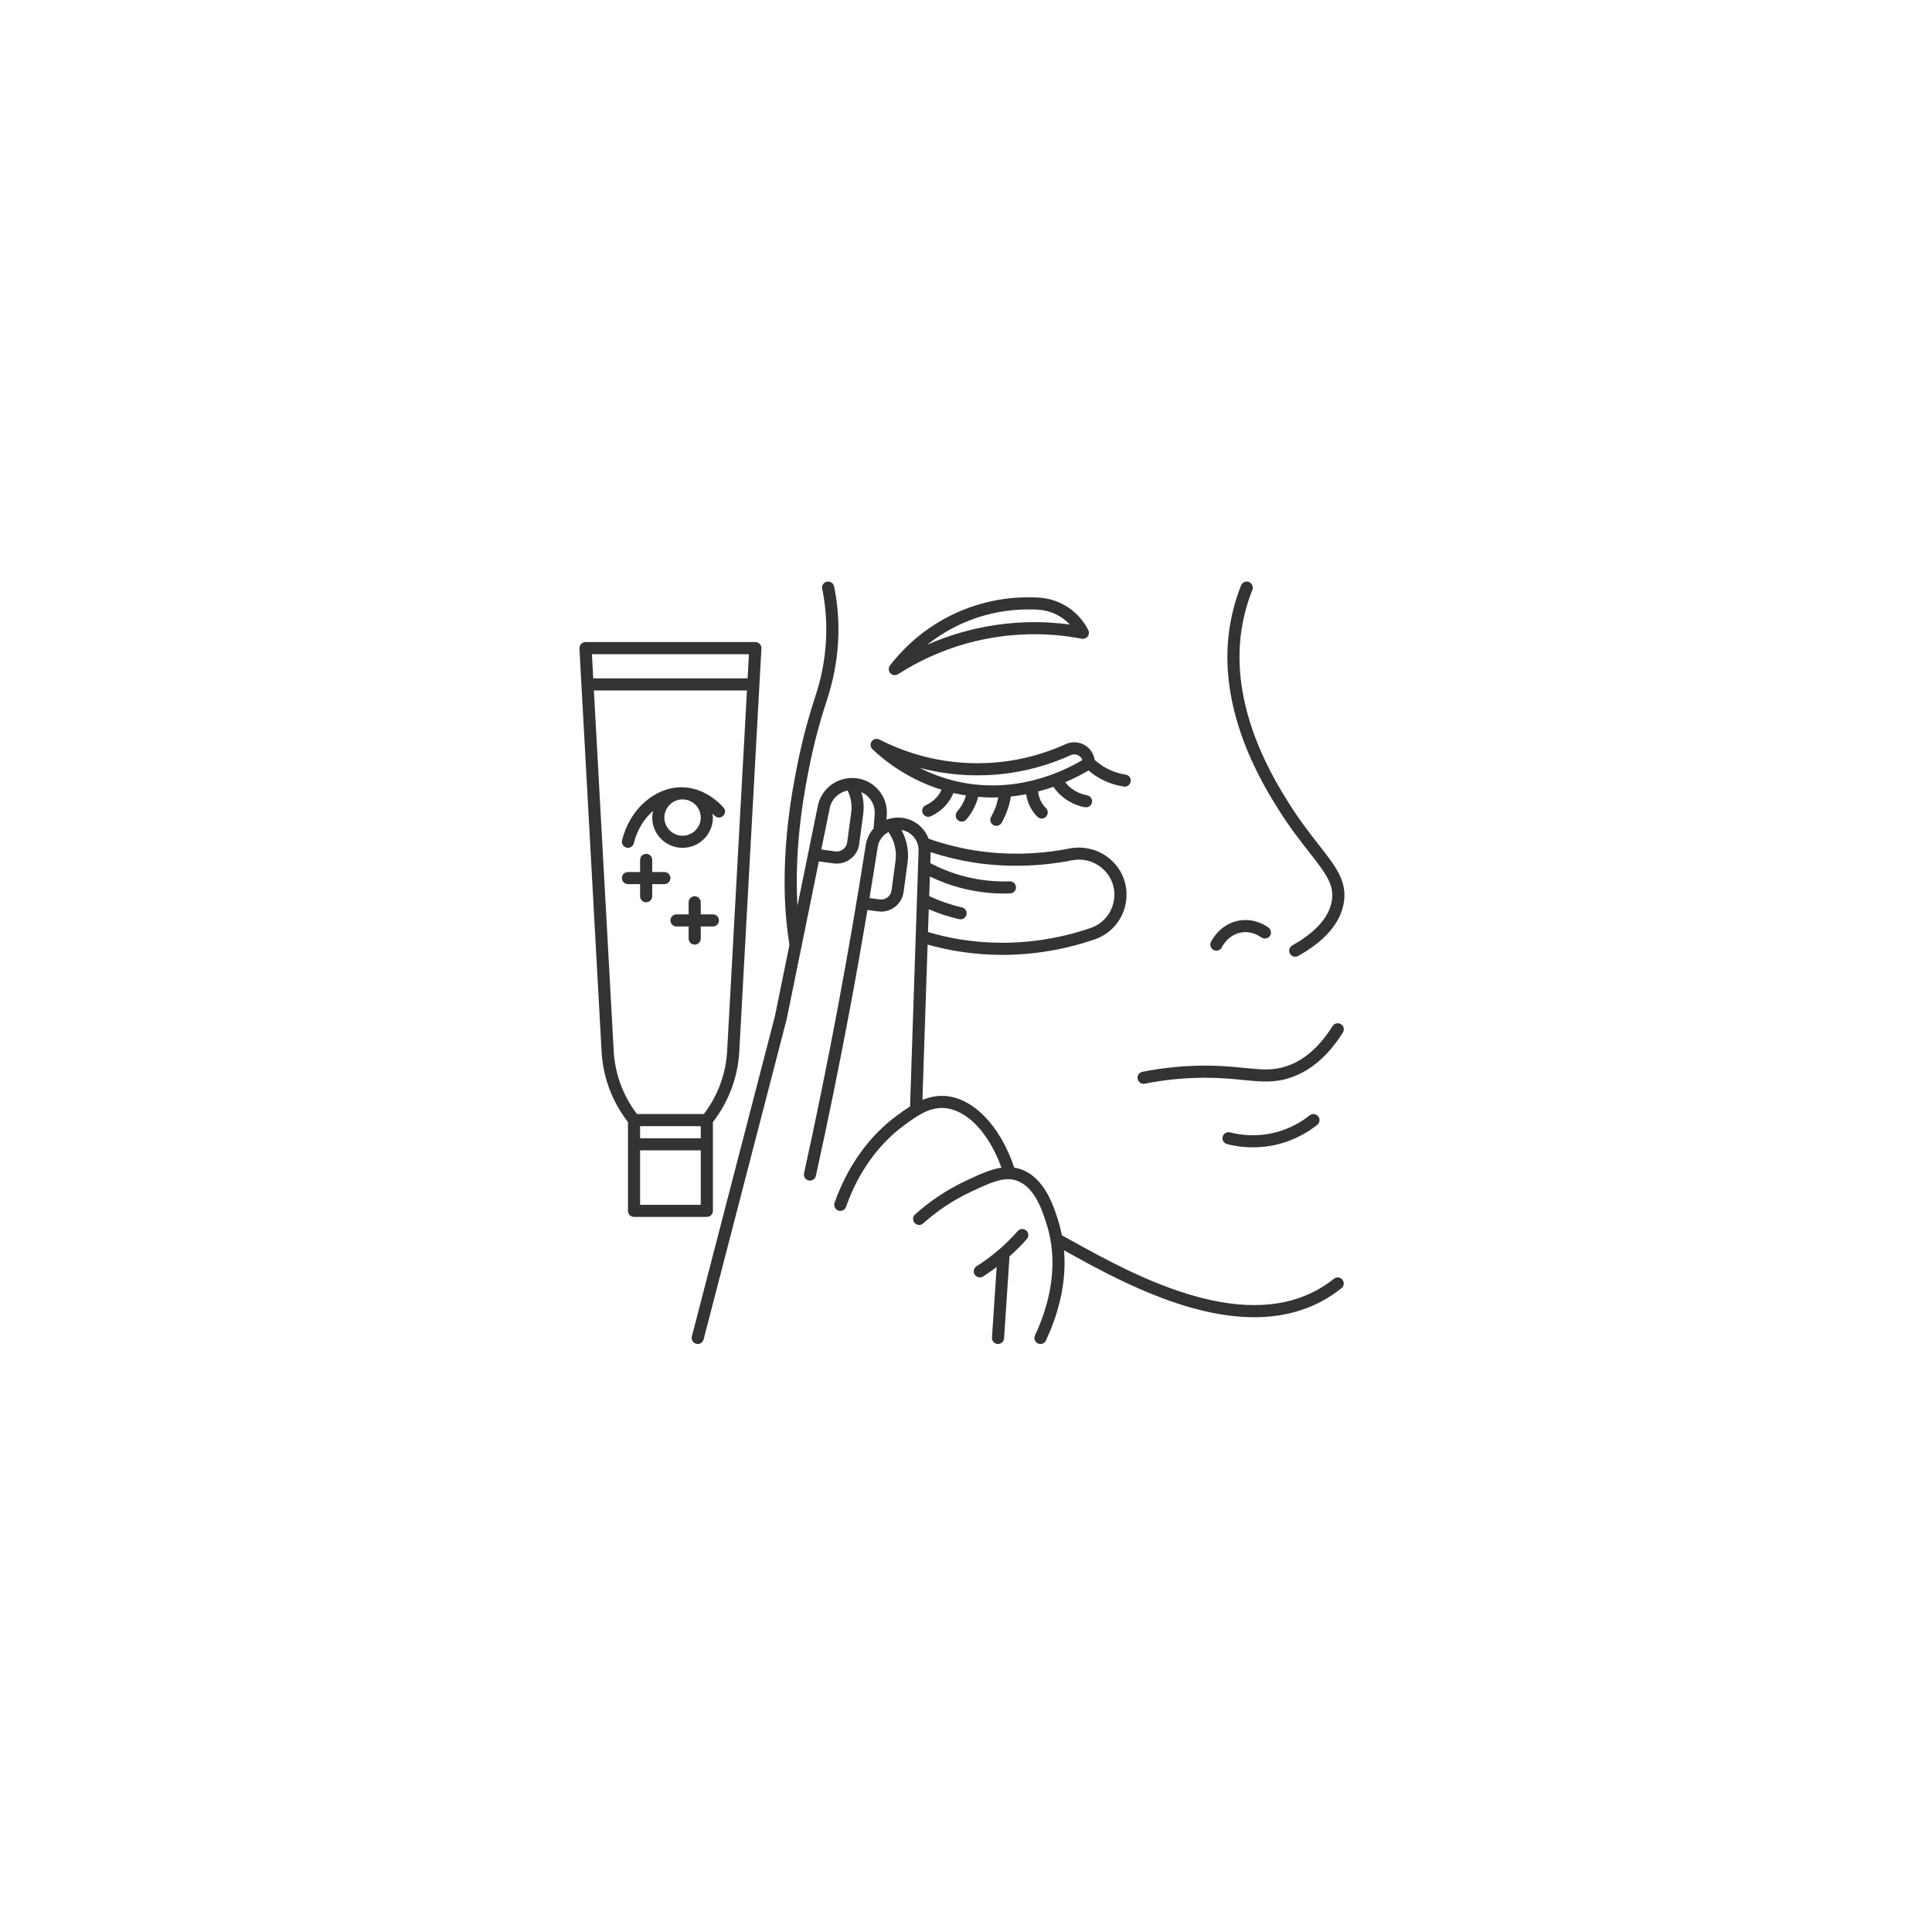
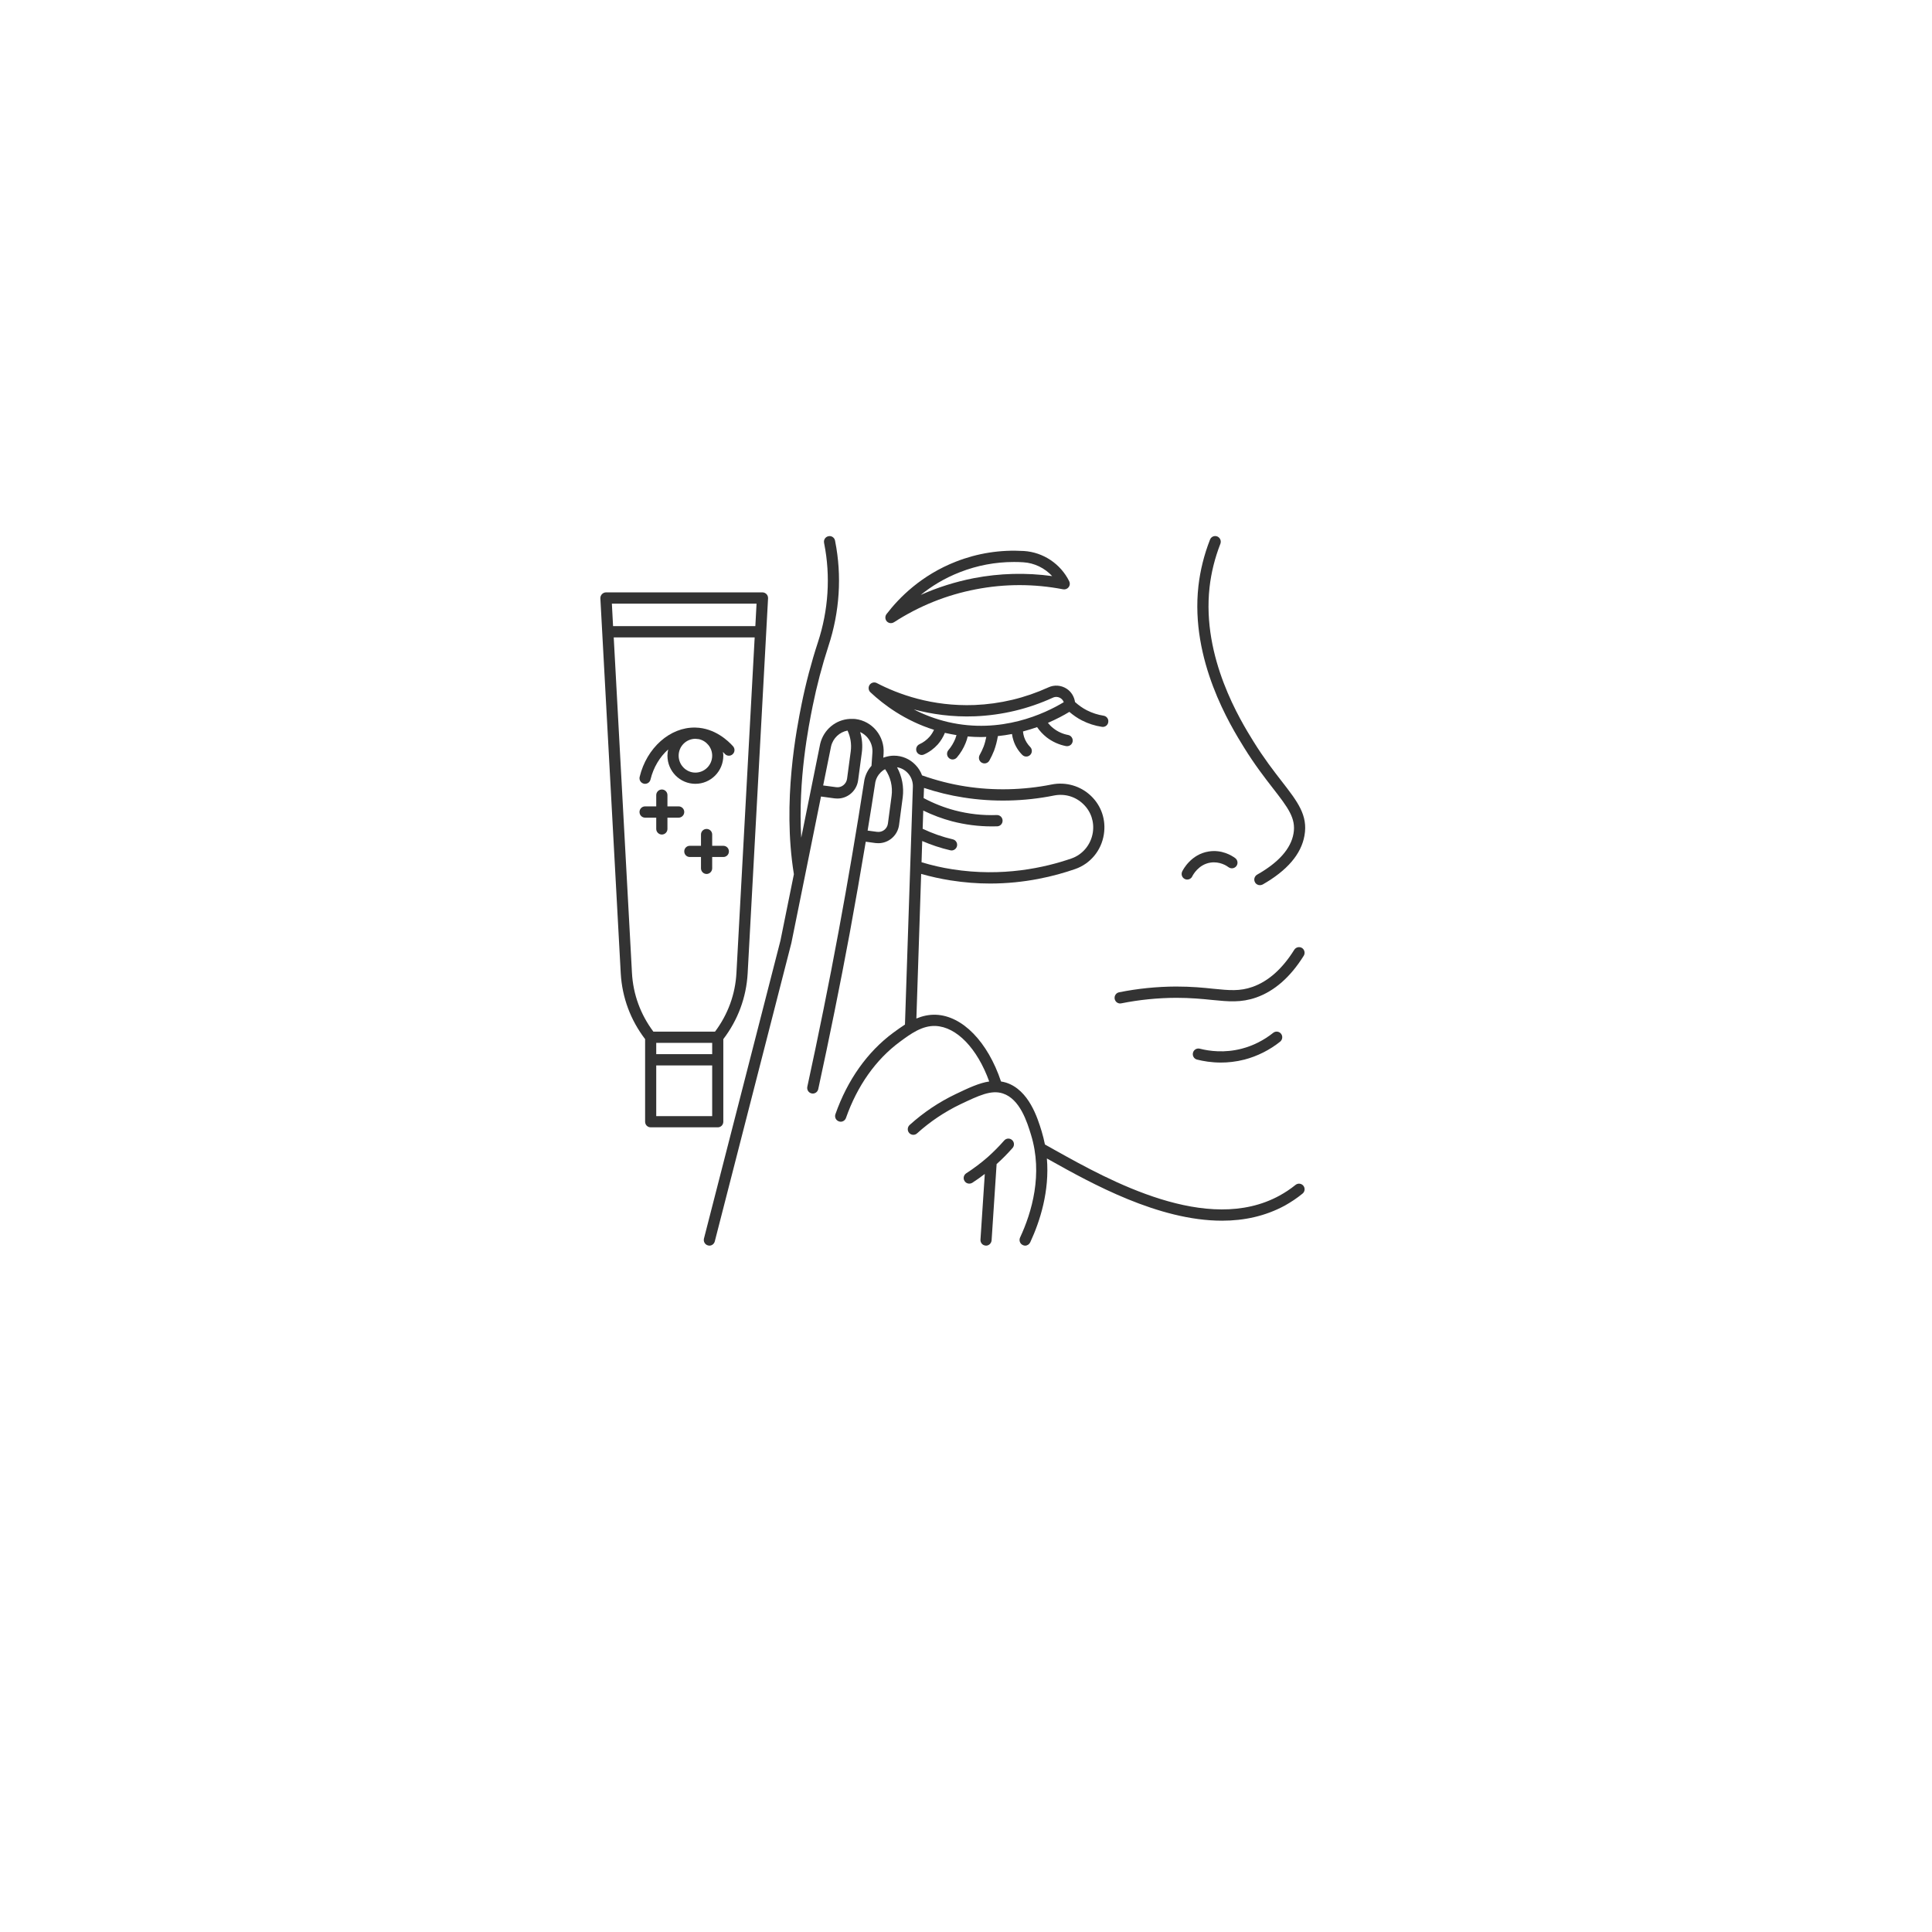
- <svg xmlns="http://www.w3.org/2000/svg" width="250" zoomAndPan="magnify" viewBox="0 0 187.5 187.5" height="250" preserveAspectRatio="xMidYMid meet" version="1.0">
+ <svg xmlns="http://www.w3.org/2000/svg" width="125" zoomAndPan="magnify" viewBox="0 0 94.08 101.04" height="125" preserveAspectRatio="xMidYMid meet" version="1.0">
  <defs>
-     <clipPath id="7f8d1658d6">
-       <path d="M 119 56.383 L 130.902 56.383 L 130.902 93 L 119 93 Z M 119 56.383 " clip-rule="nonzero" />
+     <clipPath id="704da6be26">
+       <path d="M 59 28.004 L 64.988 28.004 L 64.988 47 L 59 47 Z M 59 28.004 " clip-rule="nonzero" />
    </clipPath>
-     <clipPath id="7ebfea3528">
-       <path d="M 56.102 62 L 74 62 L 74 119 L 56.102 119 Z M 56.102 62 " clip-rule="nonzero" />
+     <clipPath id="764b59c1e2">
+       <path d="M 27.852 30 L 37 30 L 37 59 L 27.852 59 Z M 27.852 30 " clip-rule="nonzero" />
    </clipPath>
-     <clipPath id="552adc3c00">
-       <path d="M 67 56.383 L 130.902 56.383 L 130.902 130.434 L 67 130.434 Z M 67 56.383 " clip-rule="nonzero" />
+     <clipPath id="f017c3c1f4">
+       <path d="M 33 28.004 L 64.988 28.004 L 64.988 65.145 L 33 65.145 Z M 33 28.004 " clip-rule="nonzero" />
    </clipPath>
-     <clipPath id="d7561d413d">
-       <path d="M 110 99 L 130.902 99 L 130.902 106 L 110 106 Z M 110 99 " clip-rule="nonzero" />
+     <clipPath id="aa9354b7f3">
+       <path d="M 54 49 L 64.988 49 L 64.988 53 L 54 53 Z M 54 49 " clip-rule="nonzero" />
    </clipPath>
-     <clipPath id="acb9a87683">
-       <path d="M 94 119 L 100 119 L 100 130.434 L 94 130.434 Z M 94 119 " clip-rule="nonzero" />
+     <clipPath id="b7076ea664">
+       <path d="M 46 59 L 50 59 L 50 65.145 L 46 65.145 Z M 46 59 " clip-rule="nonzero" />
+     </clipPath>
+     <clipPath id="5a268526df">
+       <path d="M 42 28.004 L 53 28.004 L 53 33 L 42 33 Z M 42 28.004 " clip-rule="nonzero" />
    </clipPath>
  </defs>
-   <g clip-path="url(#7f8d1658d6)">
-     <path fill="#333333" d="M 127.078 82.734 C 128.656 84.754 129.527 85.863 129.246 87.465 C 128.969 89.035 127.68 90.48 125.414 91.75 C 125.133 91.91 125.031 92.27 125.191 92.551 C 125.301 92.742 125.5 92.852 125.703 92.852 C 125.805 92.852 125.902 92.824 125.992 92.773 C 128.578 91.324 130.062 89.605 130.406 87.668 C 130.777 85.555 129.676 84.145 128.004 82.012 C 127.164 80.938 126.113 79.598 125.027 77.859 C 123.68 75.699 119.574 69.137 120.402 61.793 C 120.574 60.25 120.957 58.723 121.543 57.242 C 121.66 56.941 121.512 56.602 121.211 56.48 C 120.91 56.363 120.566 56.512 120.445 56.812 C 119.824 58.387 119.418 60.02 119.234 61.66 C 118.359 69.41 122.625 76.238 124.027 78.48 C 125.148 80.273 126.219 81.637 127.078 82.734 Z M 127.078 82.734 " fill-opacity="1" fill-rule="nonzero" />
+   <g clip-path="url(#704da6be26)">
+     <path fill="#333333" d="M 63.09 41.223 C 63.875 42.234 64.309 42.793 64.168 43.594 C 64.031 44.383 63.391 45.105 62.266 45.742 C 62.125 45.824 62.074 46.004 62.156 46.145 C 62.207 46.242 62.309 46.293 62.41 46.293 C 62.457 46.293 62.508 46.281 62.555 46.258 C 63.836 45.527 64.574 44.668 64.742 43.695 C 64.93 42.637 64.383 41.93 63.551 40.859 C 63.133 40.32 62.613 39.648 62.074 38.777 C 61.402 37.695 59.367 34.402 59.777 30.719 C 59.863 29.945 60.055 29.18 60.344 28.438 C 60.402 28.285 60.328 28.117 60.18 28.055 C 60.027 27.996 59.859 28.07 59.801 28.223 C 59.492 29.012 59.289 29.828 59.195 30.652 C 58.762 34.539 60.883 37.965 61.578 39.09 C 62.133 39.988 62.664 40.672 63.09 41.223 Z M 63.09 41.223 " fill-opacity="1" fill-rule="nonzero" />
  </g>
-   <path fill="#333333" d="M 117.793 92.203 C 117.875 92.242 117.965 92.262 118.051 92.262 C 118.27 92.262 118.477 92.141 118.578 91.934 C 118.641 91.809 119.223 90.691 120.496 90.492 C 121.461 90.344 122.207 90.824 122.41 90.973 C 122.676 91.164 123.043 91.109 123.234 90.848 C 123.426 90.586 123.371 90.219 123.109 90.027 C 122.727 89.746 121.688 89.117 120.312 89.332 C 118.453 89.621 117.609 91.234 117.523 91.414 C 117.379 91.707 117.5 92.059 117.793 92.203 Z M 117.793 92.203 " fill-opacity="1" fill-rule="nonzero" />
-   <path fill="#333333" d="M 60.805 82.262 C 60.852 82.273 60.898 82.281 60.945 82.281 C 61.207 82.281 61.449 82.098 61.516 81.832 C 61.828 80.543 62.508 79.453 63.375 78.695 C 63.328 78.906 63.297 79.121 63.297 79.344 C 63.297 80.961 64.617 82.281 66.242 82.281 C 67.867 82.281 69.188 80.961 69.188 79.344 C 69.188 79.207 69.164 79.078 69.145 78.949 C 69.219 79.023 69.285 79.09 69.336 79.148 C 69.555 79.391 69.926 79.41 70.168 79.191 C 70.41 78.977 70.43 78.605 70.211 78.363 C 69.695 77.789 68.277 76.453 66.254 76.406 C 66.254 76.406 66.25 76.406 66.246 76.406 C 66.246 76.406 66.242 76.406 66.242 76.406 C 66.238 76.406 66.234 76.406 66.234 76.406 C 63.59 76.352 61.109 78.516 60.371 81.555 C 60.293 81.867 60.488 82.188 60.805 82.262 Z M 68.008 79.344 C 68.008 80.312 67.215 81.105 66.242 81.105 C 65.27 81.105 64.477 80.312 64.477 79.344 C 64.477 78.375 65.266 77.586 66.238 77.582 C 66.367 77.586 66.488 77.605 66.609 77.621 C 67.406 77.789 68.008 78.496 68.008 79.344 Z M 68.008 79.344 " fill-opacity="1" fill-rule="nonzero" />
-   <path fill="#333333" d="M 69.188 88.738 L 68.008 88.738 L 68.008 87.566 C 68.008 87.242 67.746 86.977 67.418 86.977 C 67.094 86.977 66.832 87.242 66.832 87.566 L 66.832 88.738 L 65.652 88.738 C 65.328 88.738 65.066 89.004 65.066 89.328 C 65.066 89.652 65.328 89.914 65.652 89.914 L 66.832 89.914 L 66.832 91.09 C 66.832 91.414 67.094 91.676 67.418 91.676 C 67.746 91.676 68.008 91.414 68.008 91.09 L 68.008 89.914 L 69.188 89.914 C 69.512 89.914 69.773 89.652 69.773 89.328 C 69.773 89.004 69.512 88.738 69.188 88.738 Z M 69.188 88.738 " fill-opacity="1" fill-rule="nonzero" />
-   <path fill="#333333" d="M 62.121 86.977 C 62.121 87.301 62.383 87.566 62.711 87.566 C 63.035 87.566 63.297 87.301 63.297 86.977 L 63.297 85.805 L 64.477 85.805 C 64.801 85.805 65.066 85.539 65.066 85.215 C 65.066 84.891 64.801 84.629 64.477 84.629 L 63.297 84.629 L 63.297 83.453 C 63.297 83.129 63.035 82.867 62.711 82.867 C 62.383 82.867 62.121 83.129 62.121 83.453 L 62.121 84.629 L 60.945 84.629 C 60.617 84.629 60.355 84.891 60.355 85.215 C 60.355 85.539 60.617 85.805 60.945 85.805 L 62.121 85.805 Z M 62.121 86.977 " fill-opacity="1" fill-rule="nonzero" />
-   <g clip-path="url(#7ebfea3528)">
-     <path fill="#333333" d="M 69.188 117.516 L 69.188 108.898 C 70.719 106.918 71.609 104.555 71.746 102.047 L 73.895 62.934 C 73.902 62.77 73.848 62.613 73.734 62.496 C 73.625 62.379 73.469 62.312 73.309 62.312 L 56.824 62.312 C 56.66 62.312 56.508 62.379 56.395 62.496 C 56.285 62.613 56.227 62.77 56.234 62.934 L 58.383 102.047 C 58.52 104.555 59.41 106.918 60.945 108.898 L 60.945 117.516 C 60.945 117.84 61.207 118.102 61.531 118.102 L 68.598 118.102 C 68.922 118.102 69.188 117.84 69.188 117.516 Z M 62.121 109.293 L 68.008 109.293 L 68.008 110.469 L 62.121 110.469 Z M 72.684 63.488 L 72.555 65.836 L 57.574 65.836 L 57.445 63.488 Z M 57.637 67.012 L 72.492 67.012 L 70.57 101.984 C 70.445 104.223 69.668 106.34 68.309 108.117 L 61.82 108.117 C 60.461 106.34 59.684 104.223 59.559 101.984 Z M 62.121 116.926 L 62.121 111.641 L 68.008 111.641 L 68.008 116.926 Z M 62.121 116.926 " fill-opacity="1" fill-rule="nonzero" />
+   <path fill="#333333" d="M 58.48 45.969 C 58.523 45.992 58.566 46 58.609 46 C 58.719 46 58.82 45.941 58.871 45.836 C 58.902 45.773 59.191 45.211 59.824 45.113 C 60.305 45.039 60.672 45.277 60.773 45.355 C 60.906 45.449 61.086 45.422 61.184 45.289 C 61.277 45.16 61.25 44.977 61.121 44.879 C 60.93 44.738 60.414 44.422 59.734 44.531 C 58.809 44.676 58.391 45.484 58.348 45.574 C 58.277 45.723 58.336 45.898 58.48 45.969 Z M 58.48 45.969 " fill-opacity="1" fill-rule="nonzero" />
+   <path fill="#333333" d="M 30.188 40.984 C 30.211 40.992 30.234 40.992 30.258 40.992 C 30.391 40.992 30.508 40.902 30.539 40.77 C 30.695 40.125 31.035 39.574 31.465 39.195 C 31.441 39.301 31.426 39.41 31.426 39.52 C 31.426 40.332 32.082 40.992 32.887 40.992 C 33.695 40.992 34.348 40.332 34.348 39.52 C 34.348 39.453 34.34 39.387 34.328 39.324 C 34.367 39.359 34.398 39.395 34.426 39.426 C 34.531 39.547 34.719 39.555 34.836 39.445 C 34.957 39.336 34.965 39.152 34.859 39.031 C 34.602 38.742 33.898 38.074 32.895 38.051 C 32.895 38.051 32.891 38.051 32.891 38.051 C 32.891 38.051 32.887 38.047 32.887 38.047 C 32.887 38.047 32.883 38.051 32.883 38.051 C 31.57 38.02 30.34 39.105 29.973 40.629 C 29.934 40.789 30.031 40.945 30.188 40.984 Z M 33.766 39.52 C 33.766 40.008 33.371 40.406 32.887 40.406 C 32.406 40.406 32.012 40.008 32.012 39.52 C 32.012 39.035 32.402 38.641 32.887 38.637 C 32.949 38.641 33.008 38.648 33.07 38.656 C 33.465 38.742 33.766 39.098 33.766 39.52 Z M 33.766 39.52 " fill-opacity="1" fill-rule="nonzero" />
+   <path fill="#333333" d="M 34.348 44.234 L 33.766 44.234 L 33.766 43.645 C 33.766 43.48 33.633 43.352 33.473 43.352 C 33.312 43.352 33.18 43.48 33.18 43.645 L 33.18 44.234 L 32.594 44.234 C 32.434 44.234 32.305 44.363 32.305 44.527 C 32.305 44.691 32.434 44.82 32.594 44.82 L 33.18 44.82 L 33.18 45.41 C 33.18 45.574 33.312 45.707 33.473 45.707 C 33.633 45.707 33.766 45.574 33.766 45.41 L 33.766 44.82 L 34.348 44.82 C 34.512 44.82 34.641 44.691 34.641 44.527 C 34.641 44.363 34.512 44.234 34.348 44.234 Z M 34.348 44.234 " fill-opacity="1" fill-rule="nonzero" />
+   <path fill="#333333" d="M 30.84 43.352 C 30.84 43.512 30.973 43.645 31.133 43.645 C 31.297 43.645 31.426 43.512 31.426 43.352 L 31.426 42.762 L 32.012 42.762 C 32.172 42.762 32.305 42.629 32.305 42.465 C 32.305 42.305 32.172 42.172 32.012 42.172 L 31.426 42.172 L 31.426 41.582 C 31.426 41.422 31.297 41.289 31.133 41.289 C 30.973 41.289 30.84 41.422 30.84 41.582 L 30.84 42.172 L 30.258 42.172 C 30.094 42.172 29.965 42.305 29.965 42.465 C 29.965 42.629 30.094 42.762 30.258 42.762 L 30.84 42.762 Z M 30.84 43.352 " fill-opacity="1" fill-rule="nonzero" />
+   <g clip-path="url(#764b59c1e2)">
+     <path fill="#333333" d="M 34.348 58.664 L 34.348 54.344 C 35.109 53.348 35.551 52.164 35.621 50.906 L 36.688 31.293 C 36.691 31.211 36.664 31.133 36.609 31.074 C 36.551 31.016 36.477 30.98 36.395 30.98 L 28.211 30.98 C 28.133 30.98 28.055 31.016 28 31.074 C 27.945 31.133 27.914 31.211 27.918 31.293 L 28.984 50.906 C 29.055 52.164 29.496 53.348 30.258 54.344 L 30.258 58.664 C 30.258 58.828 30.387 58.957 30.551 58.957 L 34.059 58.957 C 34.219 58.957 34.348 58.828 34.348 58.664 Z M 30.84 54.539 L 33.766 54.539 L 33.766 55.129 L 30.84 55.129 Z M 36.086 31.57 L 36.023 32.746 L 28.582 32.746 L 28.52 31.57 Z M 28.617 33.336 L 35.988 33.336 L 35.035 50.875 C 34.977 52 34.586 53.059 33.914 53.953 L 30.691 53.953 C 30.02 53.059 29.629 52 29.57 50.875 Z M 30.84 58.371 L 30.84 55.719 L 33.766 55.719 L 33.766 58.371 Z M 30.84 58.371 " fill-opacity="1" fill-rule="nonzero" />
  </g>
-   <g clip-path="url(#552adc3c00)">
-     <path fill="#333333" d="M 129.457 124.105 C 128.93 124.527 128.367 124.902 127.777 125.219 C 120.176 129.344 109.789 123.605 104.207 120.523 L 103.059 119.891 C 102.969 119.434 102.859 118.973 102.715 118.512 C 102.281 117.117 101.375 114.207 98.977 113.445 C 98.793 113.387 98.613 113.348 98.434 113.32 C 97.047 109.195 94.387 106.473 91.582 106.355 C 90.832 106.328 90.152 106.492 89.52 106.754 L 90.023 91.672 C 91.051 91.957 92.09 92.188 93.125 92.348 C 94.57 92.574 95.961 92.672 97.277 92.672 C 100.969 92.672 104.078 91.914 106.25 91.164 C 107.852 90.613 109.008 89.227 109.273 87.543 C 109.508 86.047 109.016 84.594 107.926 83.547 C 106.828 82.5 105.277 82.051 103.773 82.348 C 100.789 82.941 97.637 83.008 94.664 82.543 C 93.137 82.309 91.613 81.918 90.121 81.395 C 89.969 80.988 89.734 80.613 89.422 80.293 C 88.82 79.68 88.012 79.344 87.152 79.344 C 86.852 79.344 86.562 79.395 86.285 79.473 C 86.258 79.48 86.23 79.484 86.203 79.492 C 86.148 79.512 86.09 79.527 86.031 79.547 L 86.062 79.117 C 86.195 77.305 84.883 75.727 83.074 75.52 C 82.938 75.504 82.801 75.508 82.668 75.512 C 82.617 75.504 82.57 75.5 82.523 75.508 C 81.039 75.582 79.746 76.613 79.391 78.109 L 77.391 87.902 C 77.043 81.82 78.172 76.242 78.594 74.176 C 79.023 72.066 79.586 69.953 80.266 67.898 C 81.441 64.344 81.684 60.574 80.969 57.004 L 80.949 56.914 C 80.887 56.594 80.574 56.387 80.258 56.453 C 79.938 56.516 79.73 56.824 79.793 57.141 L 79.812 57.234 C 80.488 60.605 80.258 64.168 79.145 67.531 C 78.453 69.629 77.879 71.785 77.438 73.945 C 76.926 76.465 75.371 84.109 76.617 91.699 L 75.203 98.625 L 67.145 129.699 C 67.062 130.012 67.25 130.332 67.566 130.414 C 67.617 130.426 67.664 130.434 67.715 130.434 C 67.977 130.434 68.215 130.258 68.285 129.992 L 76.352 98.891 L 77.789 91.848 L 79.469 83.598 L 80.91 83.793 C 81.012 83.805 81.109 83.812 81.207 83.812 C 81.688 83.812 82.152 83.656 82.539 83.359 C 83.008 83.004 83.309 82.488 83.387 81.906 L 83.77 79.043 C 83.871 78.305 83.809 77.57 83.594 76.875 C 84.418 77.246 84.957 78.086 84.887 79.031 L 84.789 80.395 C 84.434 80.797 84.172 81.289 84.047 81.855 C 83.227 87.094 82.316 92.406 81.332 97.652 C 80.32 103.055 79.211 108.508 78.031 113.863 C 77.961 114.18 78.16 114.496 78.48 114.562 C 78.52 114.574 78.562 114.578 78.605 114.578 C 78.875 114.578 79.121 114.391 79.18 114.117 C 80.363 108.746 81.477 103.281 82.492 97.867 C 83.086 94.695 83.652 91.496 84.188 88.312 L 85.219 88.453 C 85.316 88.465 85.414 88.473 85.512 88.473 C 86.598 88.473 87.547 87.668 87.695 86.566 L 88.078 83.703 C 88.227 82.609 88.012 81.504 87.484 80.551 C 87.898 80.621 88.277 80.812 88.578 81.113 C 88.957 81.5 89.16 82.012 89.148 82.543 L 88.32 107.379 C 87.891 107.652 87.48 107.945 87.09 108.23 C 84.367 110.219 82.258 113.16 80.992 116.73 C 80.887 117.035 81.047 117.371 81.352 117.48 C 81.418 117.504 81.484 117.516 81.547 117.516 C 81.793 117.516 82.02 117.363 82.105 117.121 C 83.289 113.773 85.254 111.027 87.785 109.18 C 88.934 108.34 90.133 107.473 91.531 107.531 C 93.766 107.621 95.938 109.867 97.188 113.316 C 96.125 113.477 95.012 113.996 93.66 114.633 C 91.898 115.465 90.266 116.551 88.809 117.859 C 88.566 118.074 88.547 118.445 88.766 118.688 C 88.98 118.93 89.352 118.949 89.594 118.73 C 90.969 117.5 92.504 116.477 94.164 115.695 C 96.109 114.777 97.395 114.172 98.617 114.562 C 100.43 115.141 101.184 117.562 101.59 118.863 C 102.875 122.98 101.676 126.973 100.445 129.598 C 100.305 129.891 100.434 130.238 100.727 130.379 C 100.809 130.414 100.891 130.434 100.977 130.434 C 101.195 130.434 101.41 130.309 101.508 130.094 C 102.547 127.887 103.555 124.758 103.266 121.344 L 103.633 121.551 C 107.941 123.93 115.016 127.836 121.719 127.836 C 124.012 127.836 126.258 127.379 128.34 126.25 C 128.988 125.898 129.613 125.484 130.191 125.02 C 130.445 124.816 130.484 124.445 130.281 124.191 C 130.082 123.941 129.711 123.898 129.457 124.105 Z M 82.605 78.887 L 82.219 81.75 C 82.184 82.02 82.043 82.262 81.824 82.426 C 81.609 82.594 81.34 82.664 81.066 82.629 L 79.707 82.445 L 80.539 78.363 C 80.742 77.504 81.438 76.879 82.266 76.719 C 82.582 77.395 82.707 78.137 82.605 78.887 Z M 86.91 83.547 L 86.527 86.41 C 86.453 86.969 85.938 87.367 85.375 87.289 L 84.383 87.156 C 84.664 85.453 84.941 83.758 85.203 82.074 C 85.289 81.688 85.484 81.355 85.75 81.098 C 85.75 81.094 85.754 81.094 85.754 81.094 C 85.895 80.953 86.051 80.84 86.223 80.746 C 86.797 81.559 87.047 82.559 86.91 83.547 Z M 104.004 83.5 C 105.145 83.273 106.277 83.598 107.109 84.395 C 107.918 85.168 108.281 86.25 108.109 87.359 C 107.91 88.613 107.051 89.645 105.863 90.055 C 103.047 91.027 98.582 92.012 93.305 91.188 C 92.223 91.02 91.133 90.773 90.062 90.457 L 90.137 88.242 C 91.09 88.652 92.078 88.977 93.094 89.207 C 93.137 89.215 93.18 89.219 93.223 89.219 C 93.492 89.219 93.734 89.035 93.797 88.762 C 93.871 88.445 93.672 88.133 93.352 88.062 C 92.258 87.812 91.195 87.441 90.18 86.969 L 90.242 85.066 C 91.219 85.535 92.234 85.914 93.281 86.184 C 94.648 86.539 96.055 86.719 97.465 86.719 C 97.656 86.719 97.844 86.715 98.035 86.707 C 98.359 86.699 98.613 86.426 98.602 86.102 C 98.59 85.777 98.312 85.527 97.996 85.535 C 96.504 85.586 95.02 85.422 93.578 85.047 C 92.438 84.75 91.332 84.316 90.285 83.766 L 90.32 82.703 C 91.691 83.148 93.086 83.488 94.48 83.707 C 97.586 84.188 100.883 84.117 104.004 83.5 Z M 104.004 83.5 " fill-opacity="1" fill-rule="nonzero" />
+   <g clip-path="url(#f017c3c1f4)">
+     <path fill="#333333" d="M 64.273 61.969 C 64.012 62.18 63.73 62.367 63.438 62.527 C 59.664 64.598 54.508 61.719 51.734 60.172 L 51.168 59.855 C 51.121 59.625 51.066 59.395 50.996 59.164 C 50.781 58.465 50.332 57.008 49.141 56.621 C 49.051 56.594 48.961 56.574 48.871 56.559 C 48.18 54.492 46.859 53.125 45.469 53.07 C 45.098 53.055 44.758 53.137 44.445 53.266 L 44.695 45.703 C 45.203 45.848 45.719 45.961 46.234 46.043 C 46.953 46.156 47.641 46.207 48.297 46.207 C 50.129 46.207 51.672 45.824 52.75 45.449 C 53.547 45.172 54.121 44.477 54.25 43.633 C 54.367 42.883 54.125 42.152 53.582 41.629 C 53.039 41.105 52.27 40.879 51.523 41.027 C 50.039 41.324 48.473 41.359 46.996 41.125 C 46.242 41.008 45.484 40.812 44.742 40.551 C 44.668 40.348 44.551 40.16 44.395 40 C 44.098 39.691 43.695 39.52 43.27 39.52 C 43.117 39.52 42.977 39.547 42.836 39.586 C 42.824 39.59 42.812 39.59 42.797 39.598 C 42.77 39.605 42.742 39.613 42.715 39.625 L 42.73 39.406 C 42.793 38.5 42.141 37.707 41.246 37.602 C 41.176 37.594 41.109 37.598 41.043 37.598 C 41.02 37.598 40.996 37.594 40.969 37.598 C 40.234 37.633 39.594 38.152 39.414 38.902 L 38.422 43.812 C 38.25 40.762 38.812 37.965 39.02 36.93 C 39.234 35.871 39.512 34.812 39.848 33.781 C 40.434 32 40.555 30.109 40.199 28.316 L 40.191 28.273 C 40.16 28.113 40.004 28.008 39.848 28.043 C 39.688 28.074 39.586 28.227 39.617 28.387 L 39.625 28.434 C 39.961 30.125 39.848 31.91 39.293 33.598 C 38.949 34.648 38.664 35.73 38.445 36.812 C 38.191 38.078 37.422 41.91 38.039 45.719 L 37.336 49.191 L 33.336 64.773 C 33.297 64.934 33.391 65.094 33.547 65.133 C 33.57 65.141 33.594 65.145 33.617 65.145 C 33.75 65.145 33.867 65.055 33.902 64.922 L 37.906 49.324 L 38.621 45.793 L 39.457 41.656 L 40.172 41.754 C 40.219 41.758 40.27 41.762 40.316 41.762 C 40.555 41.762 40.785 41.684 40.98 41.535 C 41.211 41.355 41.359 41.098 41.398 40.805 L 41.59 39.371 C 41.641 39 41.609 38.633 41.504 38.285 C 41.91 38.469 42.18 38.891 42.145 39.367 L 42.098 40.051 C 41.918 40.25 41.789 40.496 41.727 40.781 C 41.32 43.406 40.867 46.074 40.379 48.703 C 39.879 51.41 39.324 54.148 38.742 56.832 C 38.707 56.992 38.805 57.148 38.965 57.184 C 38.984 57.188 39.004 57.191 39.027 57.191 C 39.16 57.191 39.281 57.098 39.312 56.961 C 39.898 54.266 40.453 51.527 40.957 48.812 C 41.25 47.219 41.531 45.617 41.797 44.02 L 42.309 44.09 C 42.359 44.094 42.406 44.098 42.457 44.098 C 42.996 44.098 43.465 43.695 43.539 43.145 L 43.73 41.707 C 43.801 41.16 43.695 40.605 43.434 40.125 C 43.641 40.16 43.828 40.258 43.977 40.41 C 44.164 40.602 44.266 40.859 44.262 41.125 L 43.848 53.582 C 43.637 53.719 43.434 53.863 43.238 54.008 C 41.887 55.004 40.84 56.48 40.211 58.27 C 40.156 58.426 40.238 58.594 40.391 58.645 C 40.422 58.656 40.453 58.664 40.488 58.664 C 40.609 58.664 40.719 58.586 40.762 58.469 C 41.352 56.789 42.324 55.41 43.582 54.484 C 44.152 54.062 44.75 53.629 45.445 53.656 C 46.551 53.703 47.629 54.828 48.254 56.559 C 47.727 56.637 47.172 56.898 46.5 57.219 C 45.625 57.637 44.816 58.18 44.09 58.836 C 43.973 58.945 43.961 59.133 44.07 59.254 C 44.176 59.371 44.363 59.383 44.48 59.273 C 45.164 58.656 45.926 58.145 46.75 57.75 C 47.715 57.293 48.355 56.988 48.961 57.184 C 49.863 57.473 50.238 58.688 50.438 59.34 C 51.074 61.406 50.48 63.406 49.867 64.723 C 49.801 64.871 49.863 65.047 50.008 65.113 C 50.047 65.133 50.09 65.145 50.133 65.145 C 50.242 65.145 50.348 65.078 50.398 64.973 C 50.914 63.863 51.414 62.297 51.27 60.586 L 51.453 60.688 C 53.59 61.883 57.102 63.84 60.43 63.84 C 61.57 63.84 62.684 63.609 63.719 63.047 C 64.039 62.867 64.352 62.66 64.637 62.426 C 64.766 62.324 64.785 62.141 64.684 62.012 C 64.582 61.887 64.398 61.867 64.273 61.969 Z M 41.012 39.293 L 40.82 40.727 C 40.801 40.863 40.73 40.984 40.625 41.066 C 40.516 41.152 40.383 41.188 40.246 41.168 L 39.57 41.078 L 39.984 39.031 C 40.086 38.602 40.43 38.285 40.844 38.207 C 41 38.543 41.062 38.914 41.012 39.293 Z M 43.148 41.629 L 42.957 43.066 C 42.922 43.348 42.668 43.543 42.387 43.504 L 41.895 43.438 C 42.035 42.586 42.172 41.734 42.301 40.891 C 42.344 40.699 42.441 40.531 42.574 40.402 C 42.574 40.398 42.574 40.398 42.574 40.398 C 42.645 40.328 42.723 40.27 42.809 40.227 C 43.094 40.633 43.215 41.133 43.148 41.629 Z M 51.637 41.605 C 52.203 41.492 52.766 41.656 53.176 42.055 C 53.578 42.441 53.758 42.984 53.672 43.543 C 53.574 44.168 53.148 44.688 52.559 44.895 C 51.16 45.379 48.945 45.875 46.324 45.461 C 45.785 45.379 45.246 45.254 44.715 45.094 L 44.75 43.984 C 45.223 44.188 45.715 44.352 46.219 44.469 C 46.242 44.473 46.262 44.477 46.285 44.477 C 46.418 44.477 46.539 44.383 46.57 44.246 C 46.605 44.086 46.504 43.93 46.348 43.895 C 45.805 43.77 45.277 43.582 44.773 43.344 L 44.805 42.391 C 45.289 42.625 45.793 42.816 46.312 42.953 C 46.992 43.129 47.688 43.219 48.391 43.219 C 48.484 43.219 48.578 43.219 48.672 43.215 C 48.832 43.211 48.961 43.074 48.953 42.91 C 48.949 42.746 48.812 42.621 48.652 42.625 C 47.91 42.652 47.176 42.57 46.461 42.383 C 45.895 42.234 45.344 42.016 44.824 41.738 L 44.844 41.207 C 45.523 41.43 46.215 41.602 46.906 41.707 C 48.449 41.953 50.086 41.918 51.637 41.605 Z M 51.637 41.605 " fill-opacity="1" fill-rule="nonzero" />
  </g>
-   <g clip-path="url(#d7561d413d)">
-     <path fill="#333333" d="M 110.984 105.184 C 111.023 105.184 111.062 105.18 111.102 105.172 C 113 104.793 114.941 104.602 116.875 104.594 C 118.414 104.59 119.645 104.711 120.703 104.816 C 122.383 104.984 123.711 105.117 125.309 104.562 C 127.238 103.895 128.926 102.43 130.324 100.211 C 130.496 99.934 130.414 99.57 130.141 99.398 C 129.863 99.227 129.5 99.309 129.328 99.582 C 128.074 101.57 126.594 102.875 124.922 103.453 C 123.57 103.922 122.477 103.812 120.82 103.648 C 119.789 103.543 118.527 103.414 116.871 103.418 C 114.863 103.426 112.844 103.625 110.871 104.02 C 110.555 104.082 110.344 104.391 110.41 104.707 C 110.465 104.988 110.711 105.184 110.984 105.184 Z M 110.984 105.184 " fill-opacity="1" fill-rule="nonzero" />
+   <g clip-path="url(#aa9354b7f3)">
+     <path fill="#333333" d="M 55.102 52.48 C 55.121 52.48 55.141 52.477 55.16 52.473 C 56.102 52.285 57.066 52.188 58.027 52.184 C 58.789 52.184 59.398 52.242 59.926 52.297 C 60.762 52.379 61.422 52.445 62.215 52.168 C 63.172 51.832 64.008 51.098 64.703 49.984 C 64.789 49.848 64.746 49.664 64.613 49.578 C 64.477 49.492 64.293 49.535 64.207 49.672 C 63.586 50.668 62.852 51.32 62.023 51.613 C 61.352 51.848 60.809 51.793 59.984 51.711 C 59.473 51.656 58.844 51.594 58.023 51.594 C 57.027 51.598 56.023 51.699 55.047 51.895 C 54.887 51.926 54.785 52.082 54.816 52.242 C 54.844 52.383 54.965 52.48 55.102 52.48 Z M 55.102 52.48 " fill-opacity="1" fill-rule="nonzero" />
  </g>
-   <path fill="#333333" d="M 127.102 108.246 C 126.133 109.02 124.988 109.59 123.793 109.898 C 121.977 110.367 120.387 110.156 119.375 109.898 C 119.059 109.816 118.738 110.008 118.656 110.32 C 118.578 110.637 118.77 110.957 119.082 111.035 C 119.734 111.203 120.598 111.348 121.598 111.348 C 122.359 111.348 123.199 111.266 124.086 111.035 C 125.441 110.688 126.738 110.039 127.84 109.164 C 128.094 108.961 128.133 108.59 127.93 108.34 C 127.727 108.086 127.355 108.043 127.102 108.246 Z M 127.102 108.246 " fill-opacity="1" fill-rule="nonzero" />
-   <path fill="#333333" d="M 91.383 76.645 C 91.254 76.91 91.098 77.156 90.906 77.371 C 90.613 77.699 90.25 77.965 89.848 78.145 C 89.551 78.277 89.418 78.625 89.547 78.922 C 89.645 79.141 89.859 79.27 90.086 79.27 C 90.168 79.27 90.246 79.254 90.324 79.219 C 90.879 78.973 91.383 78.602 91.785 78.152 C 92.098 77.801 92.348 77.395 92.531 76.961 C 92.555 76.965 92.578 76.973 92.602 76.98 C 92.988 77.066 93.371 77.137 93.746 77.195 C 93.707 77.324 93.668 77.453 93.617 77.582 C 93.441 78.012 93.199 78.41 92.891 78.766 C 92.68 79.012 92.711 79.383 92.957 79.594 C 93.066 79.691 93.203 79.738 93.34 79.738 C 93.504 79.738 93.672 79.668 93.785 79.531 C 94.176 79.078 94.484 78.57 94.707 78.02 C 94.797 77.797 94.871 77.566 94.93 77.336 C 95.402 77.375 95.867 77.398 96.316 77.398 C 96.508 77.398 96.695 77.391 96.883 77.387 C 96.812 77.73 96.723 78.07 96.602 78.398 C 96.484 78.699 96.344 78.992 96.188 79.273 C 96.027 79.555 96.125 79.914 96.41 80.074 C 96.5 80.125 96.602 80.148 96.699 80.148 C 96.902 80.148 97.102 80.043 97.211 79.852 C 97.398 79.52 97.562 79.172 97.699 78.816 C 97.887 78.328 98.02 77.82 98.102 77.301 C 98.613 77.25 99.113 77.172 99.59 77.082 C 99.621 77.312 99.676 77.535 99.746 77.758 C 99.934 78.32 100.254 78.844 100.68 79.266 C 100.793 79.379 100.945 79.438 101.098 79.438 C 101.246 79.438 101.398 79.379 101.512 79.266 C 101.742 79.035 101.742 78.664 101.512 78.434 C 101.219 78.141 100.992 77.781 100.867 77.391 C 100.805 77.203 100.77 77.012 100.75 76.812 C 101.273 76.676 101.77 76.527 102.234 76.363 C 102.512 76.766 102.844 77.117 103.234 77.418 C 103.832 77.883 104.543 78.199 105.289 78.34 C 105.328 78.348 105.363 78.348 105.398 78.348 C 105.68 78.348 105.926 78.152 105.977 77.871 C 106.039 77.551 105.828 77.246 105.508 77.184 C 104.941 77.078 104.406 76.84 103.957 76.492 C 103.738 76.324 103.547 76.129 103.375 75.918 C 104.305 75.523 105.066 75.113 105.637 74.773 C 106.047 75.113 106.48 75.422 106.953 75.66 C 107.617 75.996 108.328 76.223 109.066 76.336 C 109.098 76.34 109.129 76.344 109.156 76.344 C 109.441 76.344 109.691 76.137 109.738 75.844 C 109.785 75.523 109.566 75.227 109.246 75.176 C 108.629 75.082 108.039 74.891 107.484 74.613 C 107.031 74.383 106.617 74.086 106.234 73.75 C 106.148 73.184 105.84 72.676 105.348 72.359 C 104.77 71.988 104.051 71.934 103.422 72.219 C 100.957 73.336 98.34 73.953 95.656 74.055 C 91.152 74.23 87.566 72.91 85.352 71.773 C 85.09 71.637 84.77 71.715 84.598 71.957 C 84.43 72.195 84.465 72.523 84.68 72.723 C 86.074 74.031 88.316 75.691 91.383 76.645 Z M 95.703 75.23 C 98.543 75.121 101.305 74.469 103.91 73.289 C 104.176 73.172 104.469 73.191 104.711 73.348 C 104.871 73.449 104.984 73.594 105.047 73.762 C 103.039 74.957 98.434 77.109 92.867 75.836 C 91.512 75.523 90.309 75.059 89.258 74.52 C 91.113 75.012 93.281 75.328 95.703 75.23 Z M 95.703 75.23 " fill-opacity="1" fill-rule="nonzero" />
-   <g clip-path="url(#acb9a87683)">
-     <path fill="#333333" d="M 98.77 119.477 C 98.238 120.082 97.66 120.656 97.059 121.184 C 96.344 121.809 95.574 122.383 94.773 122.891 C 94.5 123.066 94.418 123.43 94.594 123.703 C 94.707 123.879 94.895 123.973 95.09 123.973 C 95.199 123.973 95.309 123.945 95.406 123.883 C 95.859 123.598 96.297 123.289 96.727 122.965 L 96.27 129.809 C 96.246 130.133 96.492 130.41 96.816 130.434 C 96.828 130.434 96.844 130.434 96.855 130.434 C 97.164 130.434 97.422 130.195 97.445 129.887 L 97.973 121.934 C 98.562 121.406 99.129 120.844 99.652 120.25 C 99.867 120.008 99.844 119.637 99.598 119.422 C 99.355 119.207 98.984 119.23 98.77 119.477 Z M 98.77 119.477 " fill-opacity="1" fill-rule="nonzero" />
+   <path fill="#333333" d="M 63.105 54.016 C 62.621 54.402 62.055 54.691 61.461 54.844 C 60.559 55.078 59.77 54.973 59.266 54.844 C 59.109 54.805 58.949 54.898 58.91 55.059 C 58.871 55.215 58.965 55.375 59.121 55.414 C 59.445 55.496 59.875 55.57 60.371 55.57 C 60.746 55.57 61.164 55.527 61.605 55.414 C 62.277 55.238 62.922 54.914 63.469 54.477 C 63.594 54.375 63.617 54.188 63.516 54.062 C 63.414 53.934 63.23 53.914 63.105 54.016 Z M 63.105 54.016 " fill-opacity="1" fill-rule="nonzero" />
+   <path fill="#333333" d="M 45.367 38.168 C 45.305 38.301 45.227 38.426 45.133 38.531 C 44.988 38.695 44.805 38.832 44.605 38.922 C 44.461 38.988 44.395 39.16 44.457 39.309 C 44.508 39.418 44.613 39.484 44.727 39.484 C 44.766 39.484 44.805 39.477 44.844 39.457 C 45.121 39.336 45.371 39.148 45.57 38.926 C 45.723 38.75 45.848 38.543 45.938 38.324 C 45.953 38.328 45.965 38.332 45.977 38.336 C 46.168 38.379 46.355 38.414 46.543 38.445 C 46.523 38.508 46.504 38.574 46.48 38.637 C 46.391 38.852 46.27 39.055 46.117 39.234 C 46.016 39.355 46.027 39.543 46.152 39.648 C 46.207 39.695 46.273 39.719 46.34 39.719 C 46.422 39.719 46.504 39.684 46.562 39.617 C 46.758 39.387 46.91 39.133 47.02 38.859 C 47.066 38.746 47.102 38.633 47.129 38.516 C 47.363 38.535 47.594 38.547 47.82 38.547 C 47.914 38.547 48.008 38.543 48.102 38.539 C 48.066 38.711 48.023 38.883 47.961 39.047 C 47.902 39.199 47.832 39.344 47.754 39.484 C 47.676 39.629 47.723 39.809 47.863 39.887 C 47.91 39.914 47.961 39.926 48.008 39.926 C 48.109 39.926 48.211 39.871 48.262 39.777 C 48.355 39.609 48.438 39.434 48.508 39.258 C 48.598 39.012 48.664 38.758 48.707 38.496 C 48.961 38.469 49.207 38.434 49.445 38.387 C 49.461 38.5 49.484 38.617 49.523 38.727 C 49.613 39.008 49.773 39.27 49.984 39.48 C 50.043 39.539 50.117 39.566 50.191 39.566 C 50.266 39.566 50.34 39.539 50.398 39.48 C 50.512 39.367 50.512 39.18 50.398 39.066 C 50.254 38.918 50.141 38.738 50.078 38.543 C 50.047 38.449 50.031 38.352 50.02 38.254 C 50.281 38.184 50.527 38.109 50.758 38.027 C 50.895 38.227 51.062 38.406 51.254 38.559 C 51.551 38.789 51.902 38.949 52.273 39.02 C 52.293 39.02 52.312 39.023 52.328 39.023 C 52.469 39.023 52.59 38.926 52.617 38.781 C 52.645 38.621 52.539 38.469 52.383 38.438 C 52.102 38.387 51.836 38.266 51.613 38.09 C 51.504 38.008 51.41 37.91 51.324 37.805 C 51.785 37.605 52.164 37.402 52.445 37.23 C 52.648 37.402 52.863 37.555 53.102 37.676 C 53.43 37.844 53.781 37.957 54.148 38.012 C 54.164 38.016 54.18 38.016 54.195 38.016 C 54.336 38.016 54.461 37.914 54.48 37.766 C 54.508 37.605 54.398 37.457 54.238 37.43 C 53.934 37.383 53.641 37.289 53.363 37.148 C 53.141 37.035 52.934 36.887 52.742 36.715 C 52.699 36.434 52.547 36.176 52.305 36.02 C 52.016 35.832 51.66 35.805 51.348 35.949 C 50.121 36.508 48.824 36.816 47.492 36.871 C 45.254 36.957 43.477 36.297 42.375 35.723 C 42.246 35.656 42.086 35.695 42 35.816 C 41.918 35.938 41.934 36.102 42.039 36.203 C 42.734 36.855 43.848 37.691 45.367 38.168 Z M 47.516 37.461 C 48.922 37.402 50.293 37.078 51.59 36.484 C 51.723 36.426 51.867 36.438 51.988 36.516 C 52.066 36.566 52.121 36.637 52.152 36.723 C 51.156 37.324 48.871 38.402 46.105 37.762 C 45.434 37.605 44.836 37.371 44.312 37.102 C 45.234 37.348 46.312 37.508 47.516 37.461 Z M 47.516 37.461 " fill-opacity="1" fill-rule="nonzero" />
+   <g clip-path="url(#b7076ea664)">
+     <path fill="#333333" d="M 49.035 59.648 C 48.773 59.949 48.484 60.238 48.188 60.504 C 47.832 60.816 47.449 61.105 47.055 61.359 C 46.918 61.449 46.875 61.629 46.965 61.766 C 47.02 61.855 47.113 61.902 47.211 61.902 C 47.266 61.902 47.32 61.887 47.367 61.859 C 47.59 61.715 47.809 61.559 48.023 61.395 L 47.797 64.828 C 47.785 64.992 47.906 65.133 48.066 65.141 C 48.074 65.145 48.082 65.145 48.086 65.145 C 48.238 65.145 48.367 65.023 48.379 64.867 L 48.641 60.879 C 48.934 60.617 49.215 60.332 49.477 60.035 C 49.582 59.914 49.57 59.727 49.449 59.621 C 49.328 59.512 49.145 59.523 49.035 59.648 Z M 49.035 59.648 " fill-opacity="1" fill-rule="nonzero" />
  </g>
-   <path fill="#333333" d="M 86.84 65.523 C 86.949 65.523 87.062 65.492 87.16 65.43 C 89.797 63.738 92.699 62.578 95.781 61.988 C 98.832 61.406 101.93 61.406 104.98 61.988 C 105.203 62.031 105.426 61.945 105.559 61.77 C 105.695 61.59 105.719 61.352 105.617 61.152 C 104.703 59.328 102.875 58.121 100.848 58 C 98.367 57.852 95.965 58.227 93.691 59.105 C 90.051 60.512 87.703 62.859 86.375 64.578 C 86.199 64.805 86.215 65.125 86.406 65.336 C 86.523 65.457 86.68 65.523 86.84 65.523 Z M 94.117 60.199 C 95.93 59.496 97.84 59.145 99.801 59.145 C 100.125 59.145 100.449 59.152 100.777 59.172 C 101.949 59.242 103.039 59.77 103.824 60.609 C 101.074 60.238 98.301 60.312 95.562 60.836 C 93.625 61.207 91.758 61.789 89.977 62.578 C 91.09 61.691 92.461 60.84 94.117 60.199 Z M 94.117 60.199 " fill-opacity="1" fill-rule="nonzero" />
+   <g clip-path="url(#5a268526df)">
+     <path fill="#333333" d="M 43.113 32.59 C 43.168 32.59 43.223 32.574 43.273 32.543 C 44.582 31.695 46.023 31.113 47.555 30.82 C 49.066 30.527 50.605 30.527 52.121 30.82 C 52.23 30.84 52.34 30.797 52.41 30.707 C 52.477 30.617 52.488 30.5 52.438 30.398 C 51.984 29.484 51.074 28.879 50.066 28.816 C 48.836 28.742 47.645 28.93 46.516 29.371 C 44.707 30.078 43.543 31.254 42.883 32.117 C 42.797 32.23 42.805 32.391 42.898 32.496 C 42.957 32.559 43.035 32.59 43.113 32.59 Z M 46.727 29.922 C 47.629 29.57 48.574 29.391 49.547 29.391 C 49.711 29.391 49.871 29.395 50.035 29.406 C 50.617 29.441 51.156 29.707 51.547 30.129 C 50.18 29.941 48.805 29.977 47.445 30.238 C 46.484 30.426 45.555 30.719 44.672 31.113 C 45.223 30.668 45.902 30.242 46.727 29.922 Z M 46.727 29.922 " fill-opacity="1" fill-rule="nonzero" />
+   </g>
</svg>
